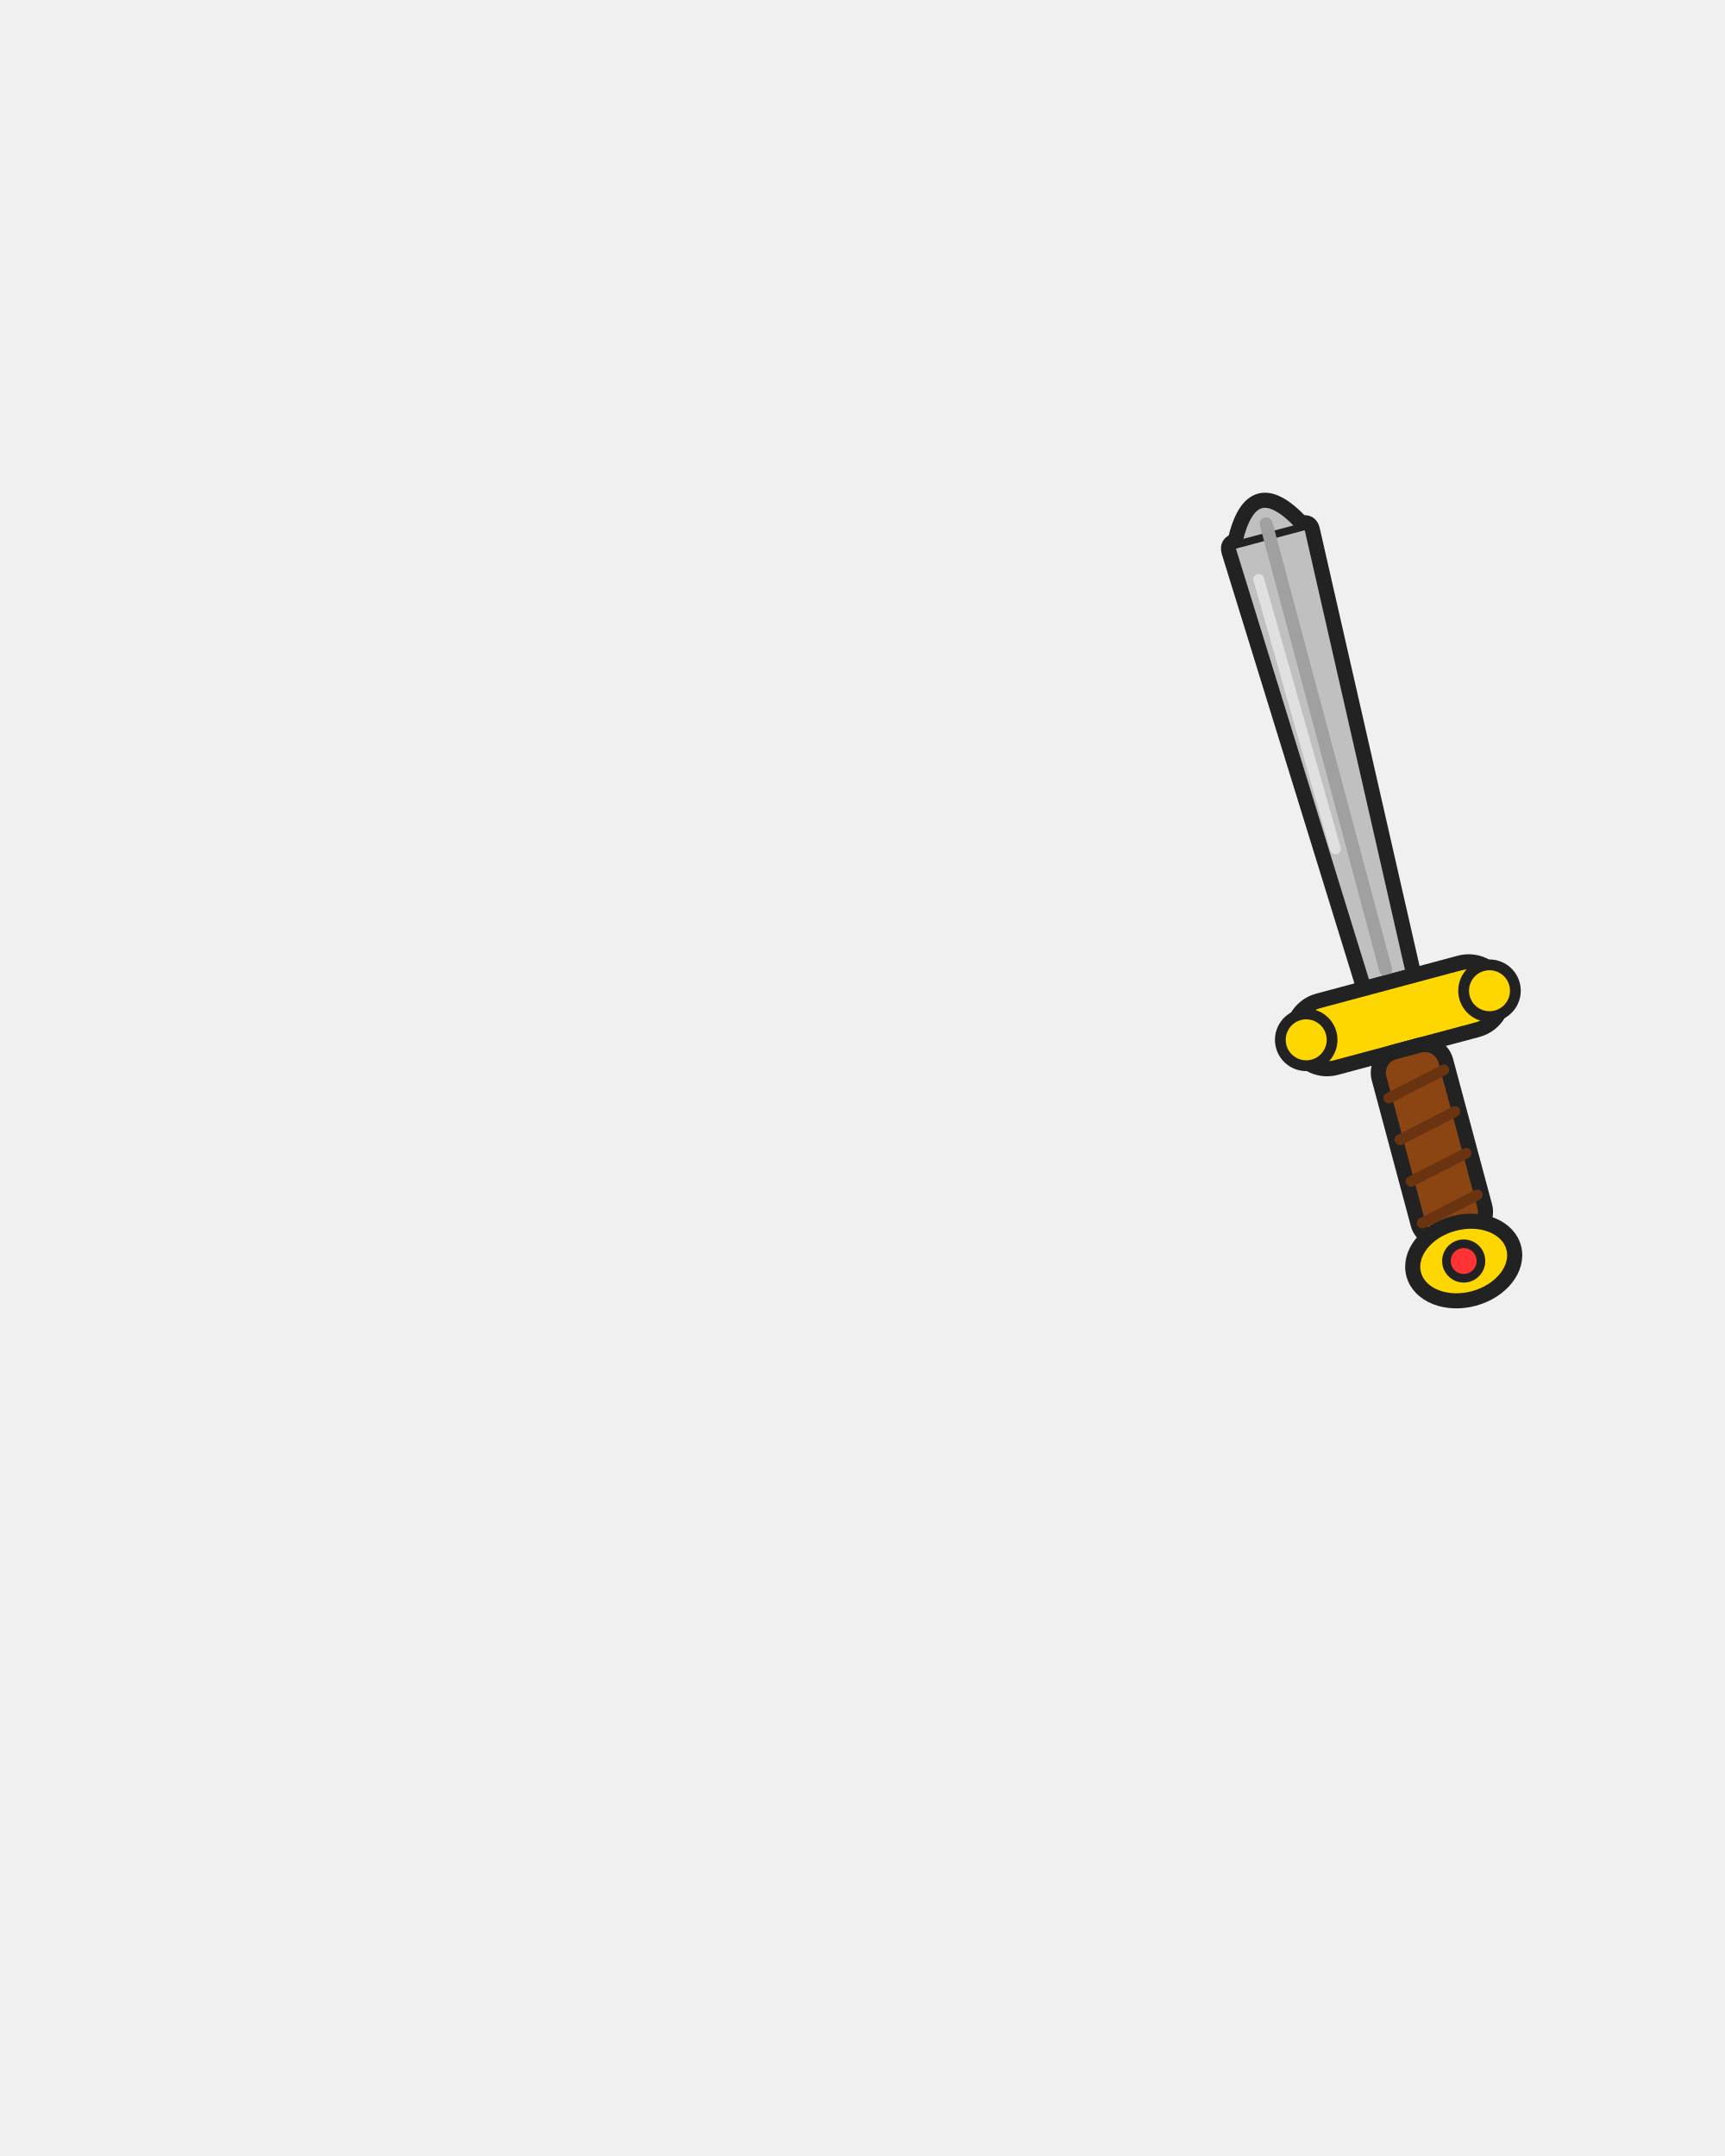
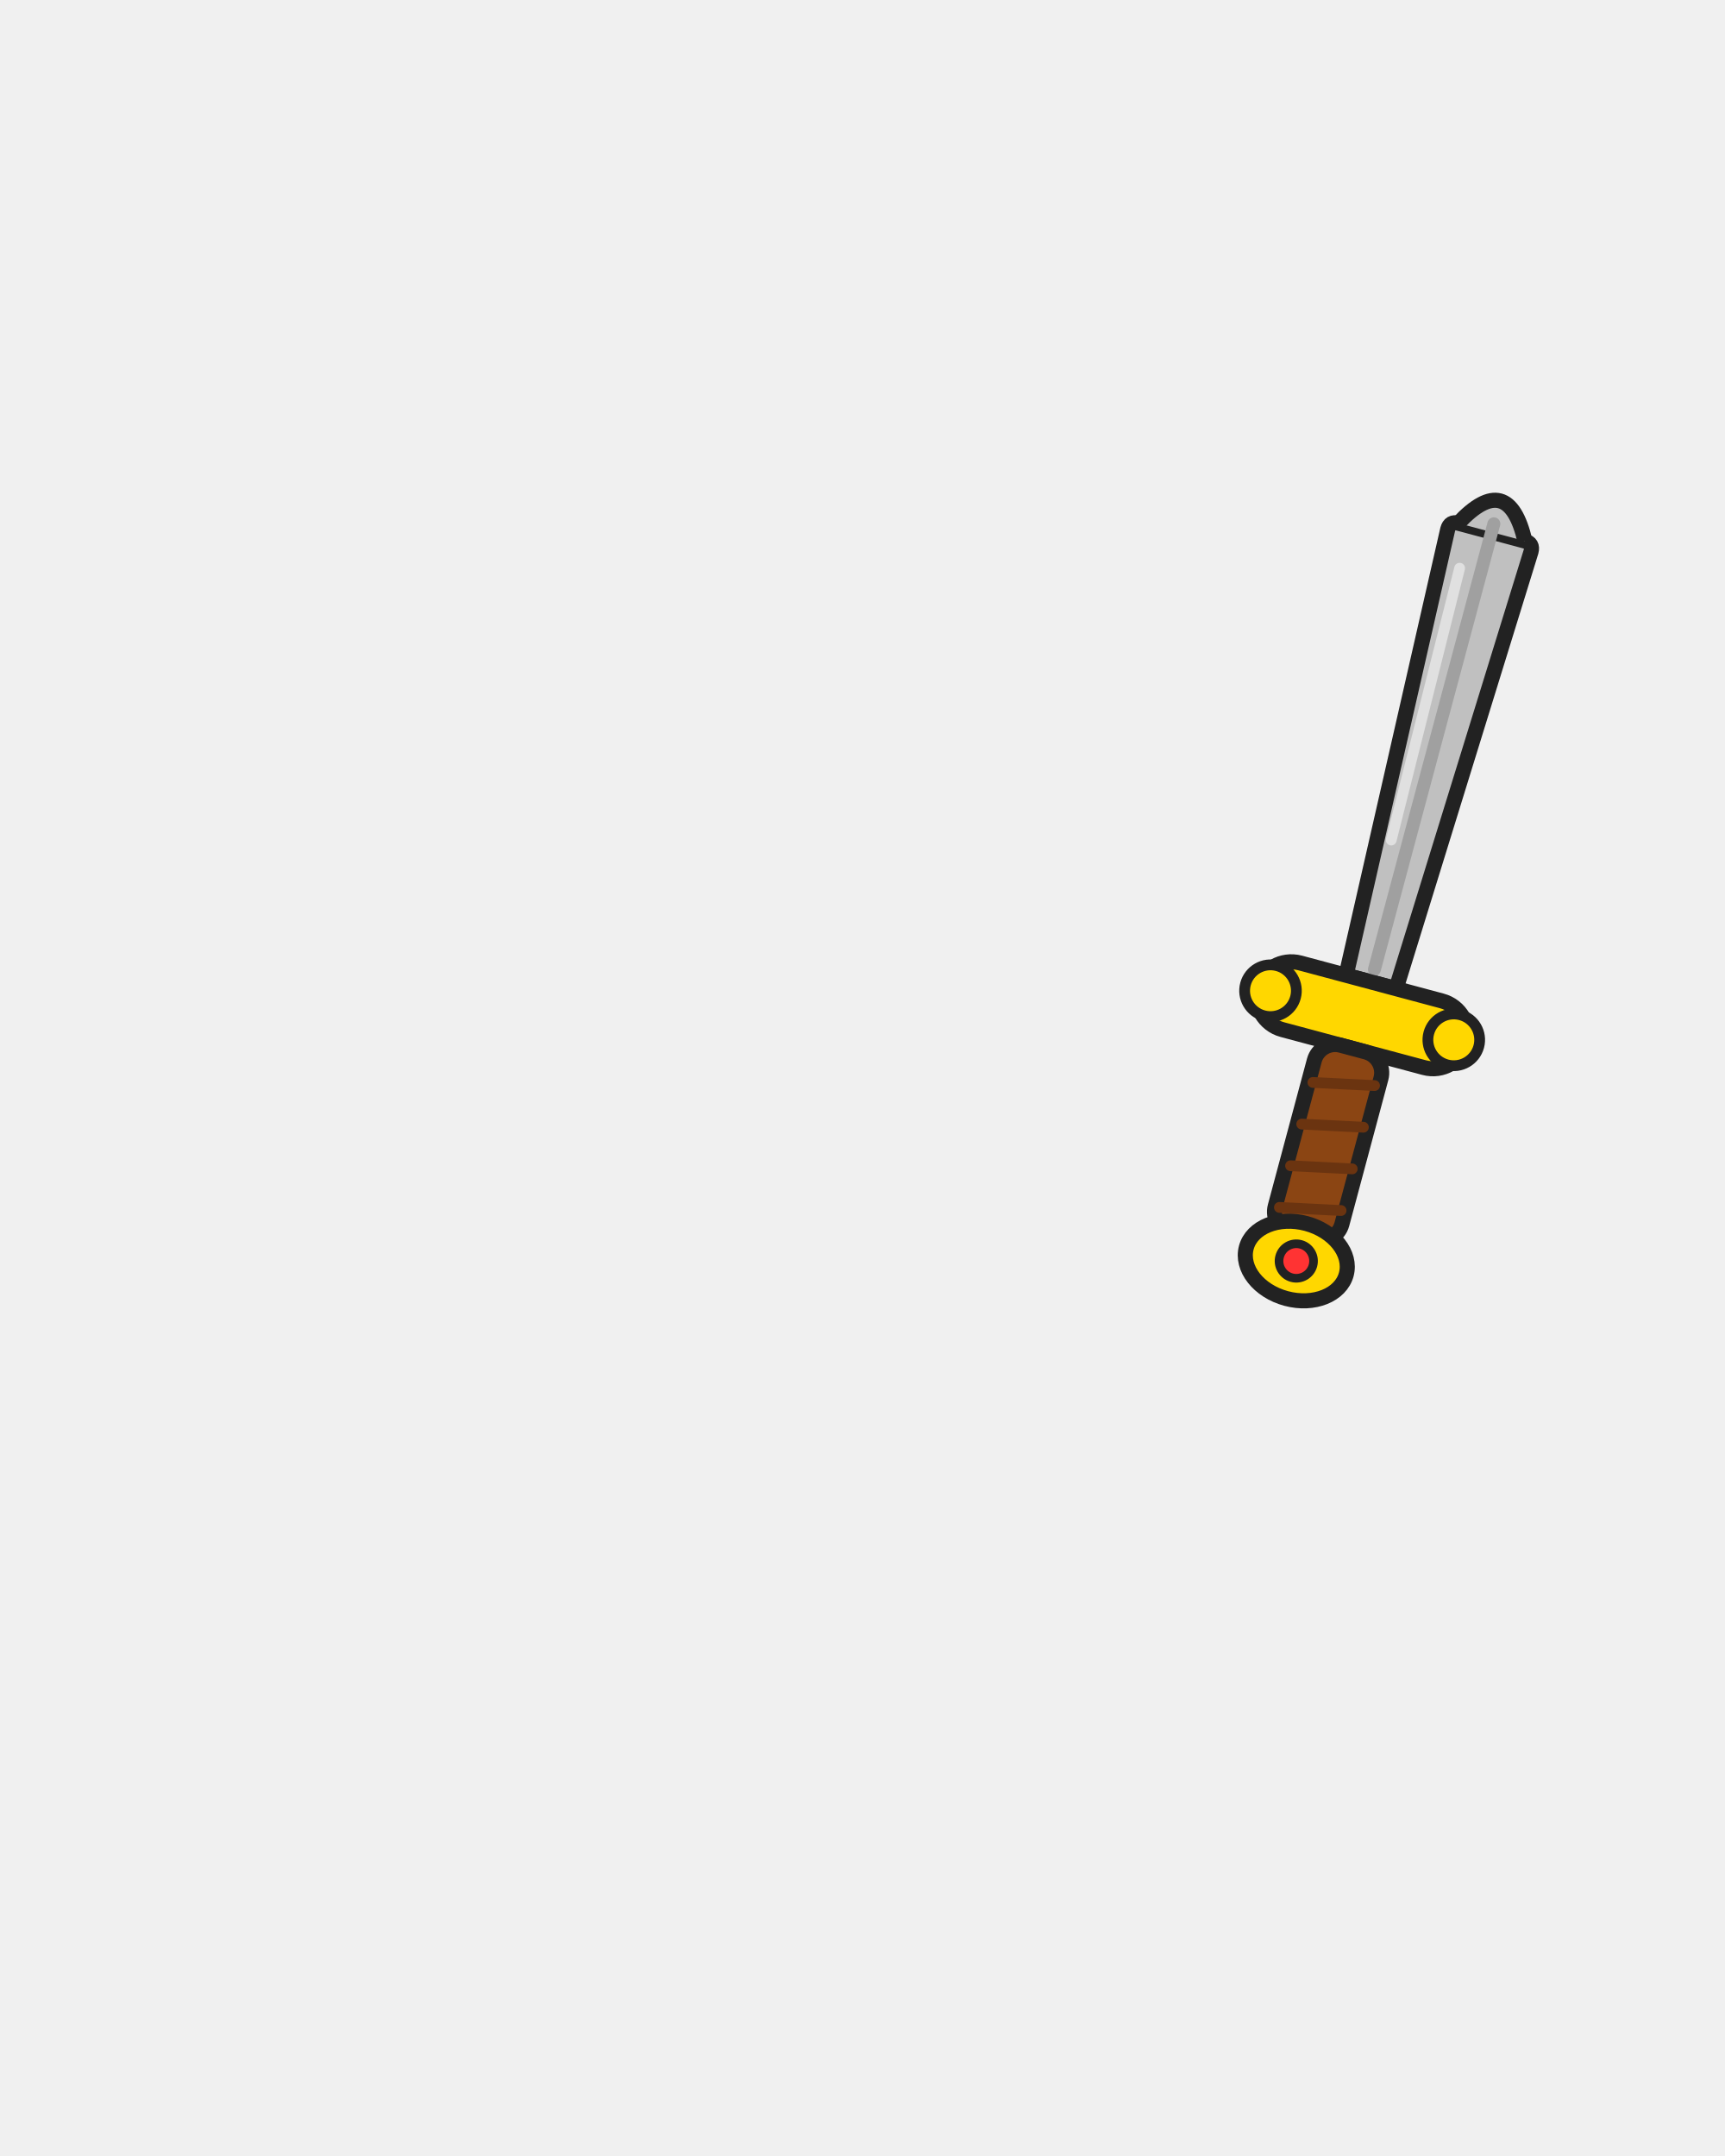
<svg xmlns="http://www.w3.org/2000/svg" viewBox="0 0 400 500">
-   <g transform="rotate(-15, 320, 220)">
+   <g transform="rotate(15, 320, 220)">
    <path d="M312,120 L328,120 Q330,120 330,122 L326,228 L314,228 L310,122 Q310,120 312,120 Z" fill="#C0C0C0" stroke="#222" stroke-width="3.5" stroke-linejoin="round" />
    <path d="M312,120 Q320,105 328,120" fill="#C0C0C0" stroke="#222" stroke-width="3.5" stroke-linejoin="round" />
    <line x1="320" y1="118" x2="320" y2="225" stroke="#A0A0A0" stroke-width="3" stroke-linecap="round" />
    <line x1="315" y1="130" x2="316" y2="195" stroke="white" stroke-width="2.5" opacity="0.5" stroke-linecap="round" />
    <rect x="295" y="228" width="50" height="16" rx="8" fill="#FFD700" stroke="#222" stroke-width="3.5" />
    <circle cx="298" cy="236" r="6" fill="#FFD700" stroke="#222" stroke-width="2.5" />
    <circle cx="342" cy="236" r="6" fill="#FFD700" stroke="#222" stroke-width="2.5" />
    <rect x="312" y="244" width="16" height="45" rx="5" fill="#8B4513" stroke="#222" stroke-width="3.5" />
    <line x1="313" y1="254" x2="327" y2="251" stroke="#6B3410" stroke-width="2.5" stroke-linecap="round" />
    <line x1="313" y1="264" x2="327" y2="261" stroke="#6B3410" stroke-width="2.5" stroke-linecap="round" />
    <line x1="313" y1="274" x2="327" y2="271" stroke="#6B3410" stroke-width="2.5" stroke-linecap="round" />
    <line x1="313" y1="284" x2="327" y2="281" stroke="#6B3410" stroke-width="2.5" stroke-linecap="round" />
    <ellipse cx="320" cy="295" rx="12" ry="9" fill="#FFD700" stroke="#222" stroke-width="3.5" />
    <circle cx="320" cy="295" r="4" fill="#FF3333" stroke="#222" stroke-width="2" />
  </g>
</svg>
